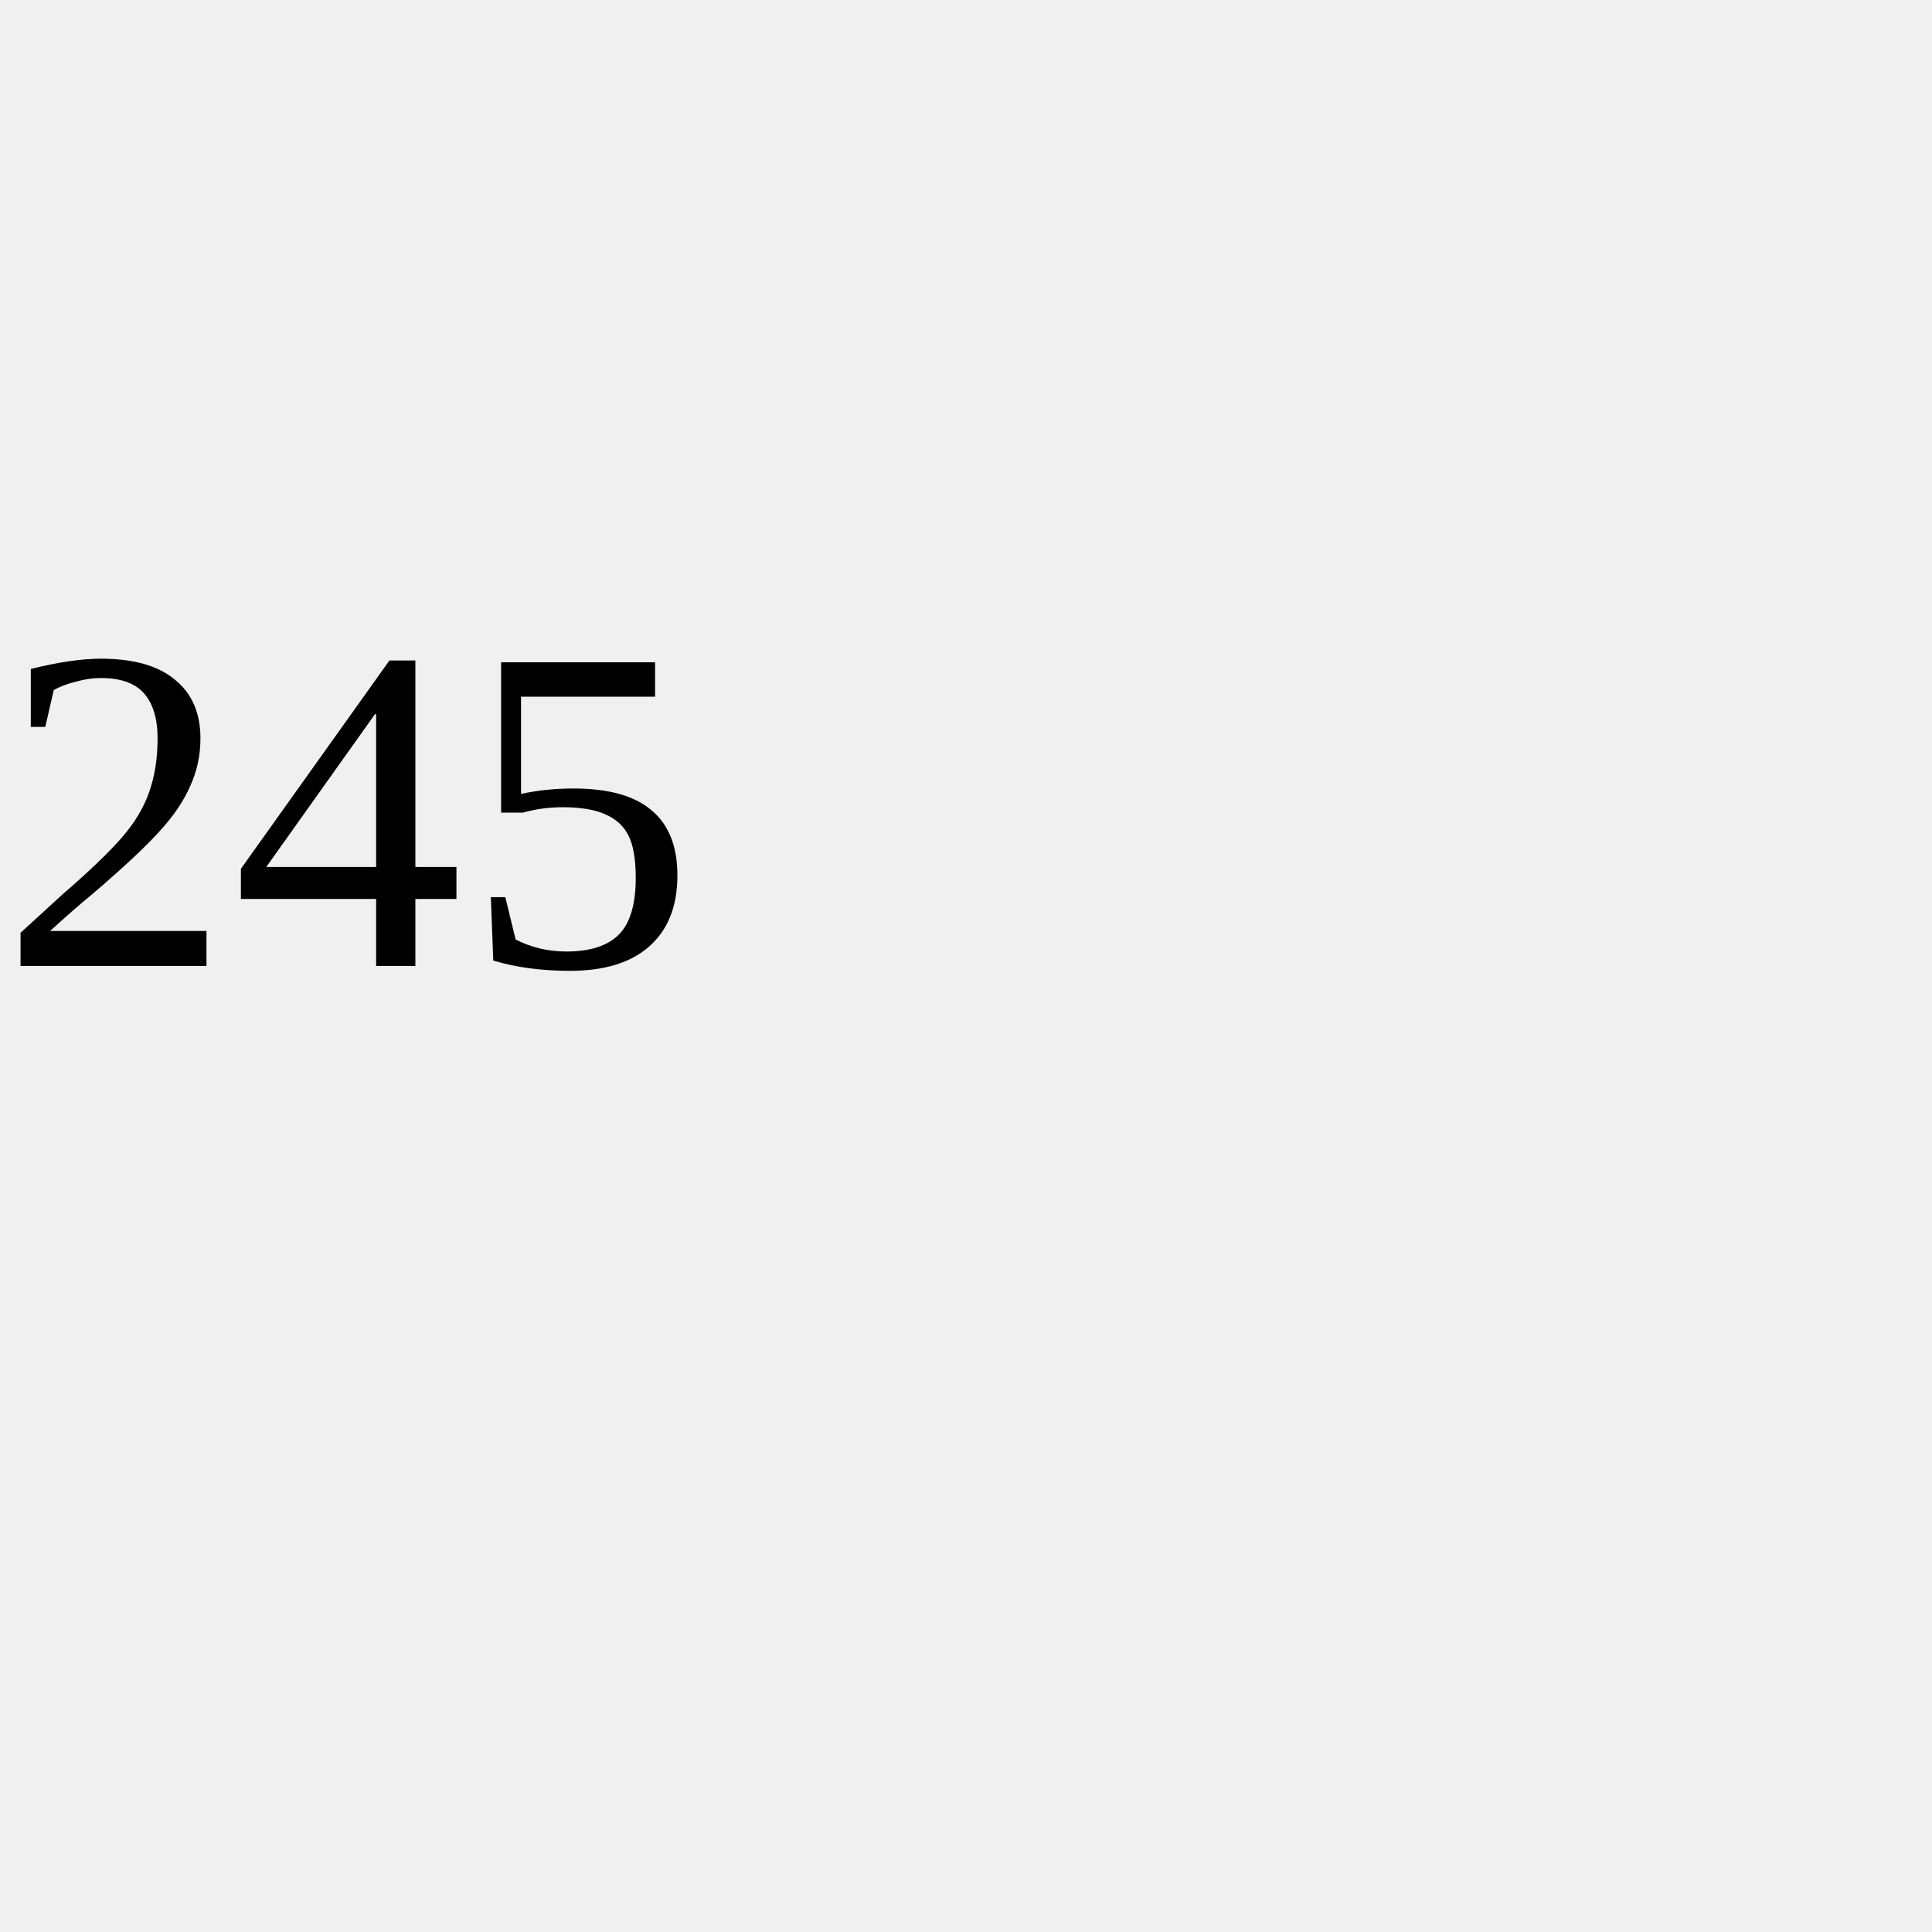
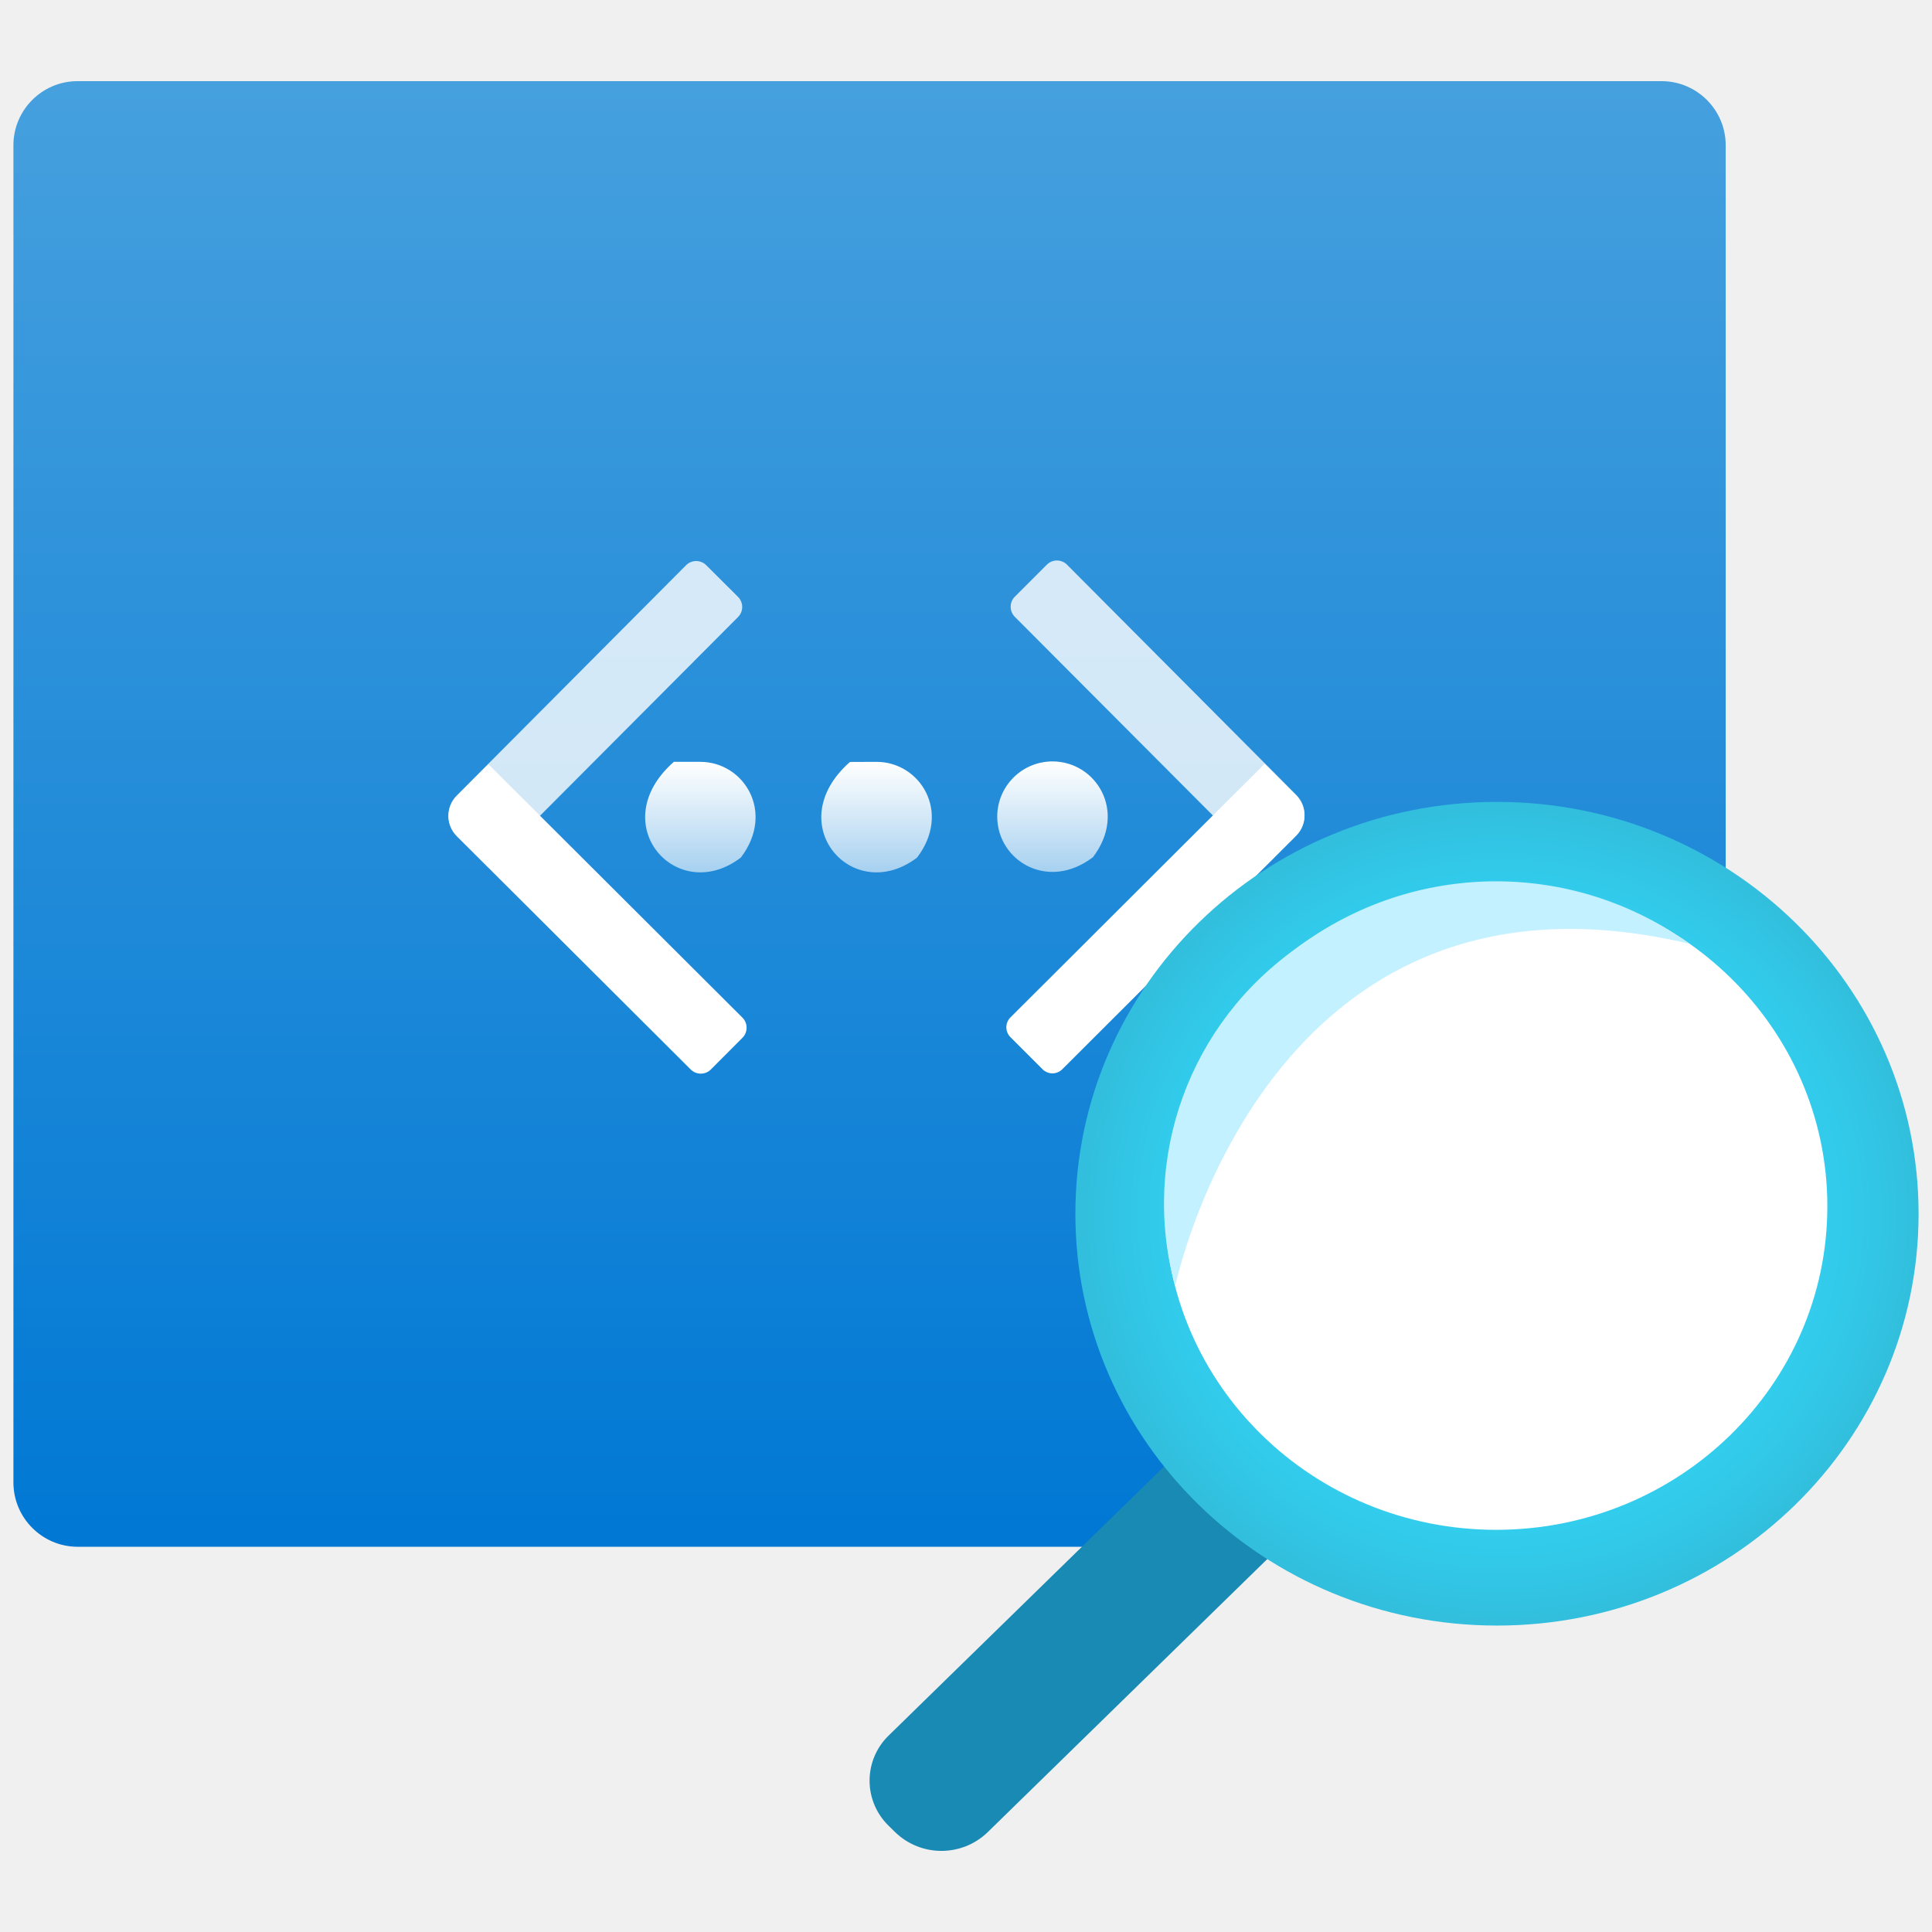
- <svg xmlns="http://www.w3.org/2000/svg" viewBox="0 0 50 50">
-   <text x="0" y="25" class="small">245</text>
+ <svg viewBox="0 0 18 18" class="msportalfx-svg-placeholder">
+   <defs>
+     <linearGradient id="pdmnhdCYI__a" x1="8.101" x2="8.101" y1="14.411" y2=".756" gradientUnits="userSpaceOnUse">
+       <stop offset="0" stop-color="#0078d4" />
+       <stop offset="1" stop-color="#46a0de" />
+     </linearGradient>
+     <linearGradient id="pdmnhdCYI__b" x1="-555.834" x2="-555.834" y1="1018.418" y2="1017.386" gradientTransform="matrix(1 0 0 -1 564 1025.516)" gradientUnits="userSpaceOnUse">
+       <stop offset="0" stop-color="#fff" />
+       <stop offset="1" stop-color="#fff" stop-opacity=".6" />
+     </linearGradient>
+     <radialGradient id="pdmnhdCYI__c" cx="103.221" cy="634.208" r="3.837" gradientTransform="matrix(1.024 0 0 -1 -91.718 645.516)" gradientUnits="userSpaceOnUse">
+       <stop offset=".225" stop-color="#32d4f5" />
+       <stop offset=".59" stop-color="#32d2f2" />
+       <stop offset=".825" stop-color="#32caea" />
+       <stop offset="1" stop-color="#32bedd" />
+     </radialGradient>
+   </defs>
+   <path fill="url(#pdmnhdCYI__a)" d="M16.077 14.411H.723a.6.6 0 0 1-.598-.598V1.354c0-.33.268-.598.598-.598H15.48c.33 0 .598.268.598.598v7.462" />
+   <path fill="url(#pdmnhdCYI__b)" d="M9.806 7.094c.405 0 .7.467.377.892-.424.323-.892.028-.892-.377 0-.284.23-.515.515-.515m-1.887.005c-.655.576.027 1.346.625.891.323-.424.028-.892-.377-.892zm-1.641-.001c-.655.576.027 1.347.624.892.323-.424.028-.892-.377-.892z" />
+   <path fill="#fff" d="m6.917 9.669-.294.295a.133.133 0 0 1-.188 0L4.256 7.791a.265.265 0 0 1-.001-.375l.001-.001.294-.295 2.367 2.361a.133.133 0 0 1 0 .188m4.866-2.553L9.416 9.477a.13.13 0 0 0-.001.187l.001.001.295.295a.13.13 0 0 0 .187.001l.001-.001 2.177-2.173a.266.266 0 0 0 0-.376l-.294-.295z" />
+   <path fill="#fff" d="m6.581 5.267.295.294a.133.133 0 0 1 0 .188L4.551 8.082l-.295-.295a.265.265 0 0 1-.001-.375l.001-.001 2.135-2.144a.133.133 0 0 1 .188-.002zm5.495 2.514a.265.265 0 0 0 .001-.375l-.001-.001-2.135-2.144a.133.133 0 0 0-.188 0l-.298.298a.133.133 0 0 0 0 .188l2.325 2.332.295-.295z" opacity=".8" />
+   <path fill="#198ab3" d="m8.28 16.169 3.187-3.113a.62.62 0 0 1 .862 0l.06.059a.586.586 0 0 1 0 .842L9.202 17.07a.62.62 0 0 1-.862 0l-.06-.059a.586.586 0 0 1 0-.842" />
+   <ellipse cx="13.947" cy="11.308" fill="url(#pdmnhdCYI__c)" rx="3.928" ry="3.837" />
+   <ellipse cx="13.939" cy="11.239" fill="#fff" rx="3.086" ry="3.014" />
+   <path fill="#c3f1ff" d="M10.949 11.985s.844-4.129 4.791-3.192a3.08 3.08 0 0 0-3.64.027 2.91 2.91 0 0 0-1.151 3.165" />
  <style>.msportalfx-svg-c01{fill:#fff}.msportalfx-svg-c02{fill:#e5e5e5}.msportalfx-svg-c03{fill:#a0a1a2}.msportalfx-svg-c04{fill:#7a7a7a}.msportalfx-svg-c05{fill:#3e3e3e}.msportalfx-svg-c06{fill:#1e1e1e}.msportalfx-svg-c07{fill:#0f0f0f}.msportalfx-svg-c08{fill:#ba141a}.msportalfx-svg-c09{fill:#dd5900}.msportalfx-svg-c10{fill:#ff8c00}.msportalfx-svg-c11{fill:#fcd116}.msportalfx-svg-c12{fill:#fee087}.msportalfx-svg-c13{fill:#b8d432}.msportalfx-svg-c14,.msportalfx-svg-c32{fill:#57a300}.msportalfx-svg-c15{fill:#59b4d9}.msportalfx-svg-c16{fill:#3999c6}.msportalfx-svg-c17{fill:#804998}.msportalfx-svg-c18{fill:#ec008c}.msportalfx-svg-c19{fill:#0072c6}.msportalfx-svg-c20{fill:#68217a}.msportalfx-svg-c21{fill:#00188f}.msportalfx-svg-c22{fill:#e81123}.fxs-mode-light .msportalfx-svg-c22{fill:#a4262c}.msportalfx-svg-c23{fill:#cae3f3}.msportalfx-svg-c24{fill:#59aed3}.msportalfx-svg-c25{fill:#4c3b12}.msportalfx-svg-c26{fill:#be9555}.msportalfx-svg-c27{fill:#4f4d52}.msportalfx-svg-c28{fill:#ef6f59}.msportalfx-svg-c29{fill:#f7cb64}.msportalfx-svg-c30{fill:#fdd8db}.msportalfx-svg-c31{fill:#f6ffec}.msportalfx-svg-c33{fill:#8a2da5}.msportalfx-svg-c34{fill:#e00b1c}.msportalfx-svg-c35{fill:#015cda}.msportalfx-svg-c36{fill:#5db300}.msportalfx-svg-c97{fill:#ffb900}.msportalfx-svg-c98{fill:#00a4ef}.msportalfx-svg-c99{fill:#f25022}.msportalfx-inverted-theme .msportalfx-svg-c05,.fxs-theme-dark .msportalfx-svg-c05{fill:#777}.msportalfx-inverted-theme .msportalfx-svg-c07,.fxs-theme-dark .msportalfx-svg-c07{fill:#f2f2f2}.msportalfx-svg-palette-white{fill:#fff}.msportalfx-svg-palette-blue{fill:#015cda}.msportalfx-svg-palette-black{fill:#1e1e1e}.msportalfx-svg-palette-green{fill:#57a300}.msportalfx-svg-palette-gray{fill:#a0a1a2}.msportalfx-svg-palette-inherit{fill:inherit}.msportalfx-svg-badge{position:absolute;left:0;bottom:0;min-height:10px;min-width:10px}.fxc-menu-icon&gt;.msportalfx-svg-badge{left:-2px;bottom:-2px;min-height:8px;min-width:8px}.msportalfx-svg-disabled{filter:grayscale(100%)}.msportalfx-svg-loading-square{animation:ProgressFlagAnimation 1.45s infinite ease-in-out;transform-origin:50%}.msportalfx-svg-loading-square:nth-child(1){animation-delay:0s}.msportalfx-svg-loading-square:nth-child(2){animation-delay:.2s}.msportalfx-svg-loading-square:nth-child(3){animation-delay:.4s}@keyframes ProgressFlagAnimation{0%{transform:scale(1);opacity:.3}36.1%{transform:scale(1.06);opacity:1}50%{transform:scale(1.06);opacity:1}86.1%{transform:scale(1);opacity:.3}}.msportalfx-svg-flip-horizontal&gt;svg,svg.msportalfx-svg-flip-horizontal{transform:scaleX(-1)}.msportalfx-svg-fabric-rotate360{animation:ImageRotation 1.3s cubic-bezier(.53,.21,.29,.67) infinite}@keyframes ImageRotation{0%{transform:rotate(-45deg)}100%{transform:rotate(315deg)}}.fxs-svg-number .msportalfx-font-bold{font-size:10px;fill:#0065ad}.fxs-svg-number .fxs-svg-circle{stroke-width:0%;fill:#0078d4}.fxs-svg-number .fxs-svg-text{fill:#fff;font-size:10px}.fxs-svg-number.msportalfx-svg-disabled{filter:grayscale(0%)}.fxs-svg-number.msportalfx-svg-disabled .fxs-svg-circle{fill:#fff;stroke-width:1px;stroke:#949494}.fxs-svg-number.msportalfx-svg-disabled .fxs-svg-text{fill:#949494}.fxs-theme-dark .fxs-svg-number .fxs-svg-text{fill:#0f0f0f}.fxs-theme-dark .fxs-svg-number .fxs-svg-circle{stroke-width:0%;fill:#0078d4}.fxs-theme-dark .fxs-svg-number.msportalfx-svg-disabled .fxs-svg-circle{fill:#0f0f0f;stroke-width:1px;stroke:#949494}.fxs-theme-dark .fxs-svg-number.msportalfx-svg-disabled .fxs-svg-text{fill:#949494}</style>
</svg>
